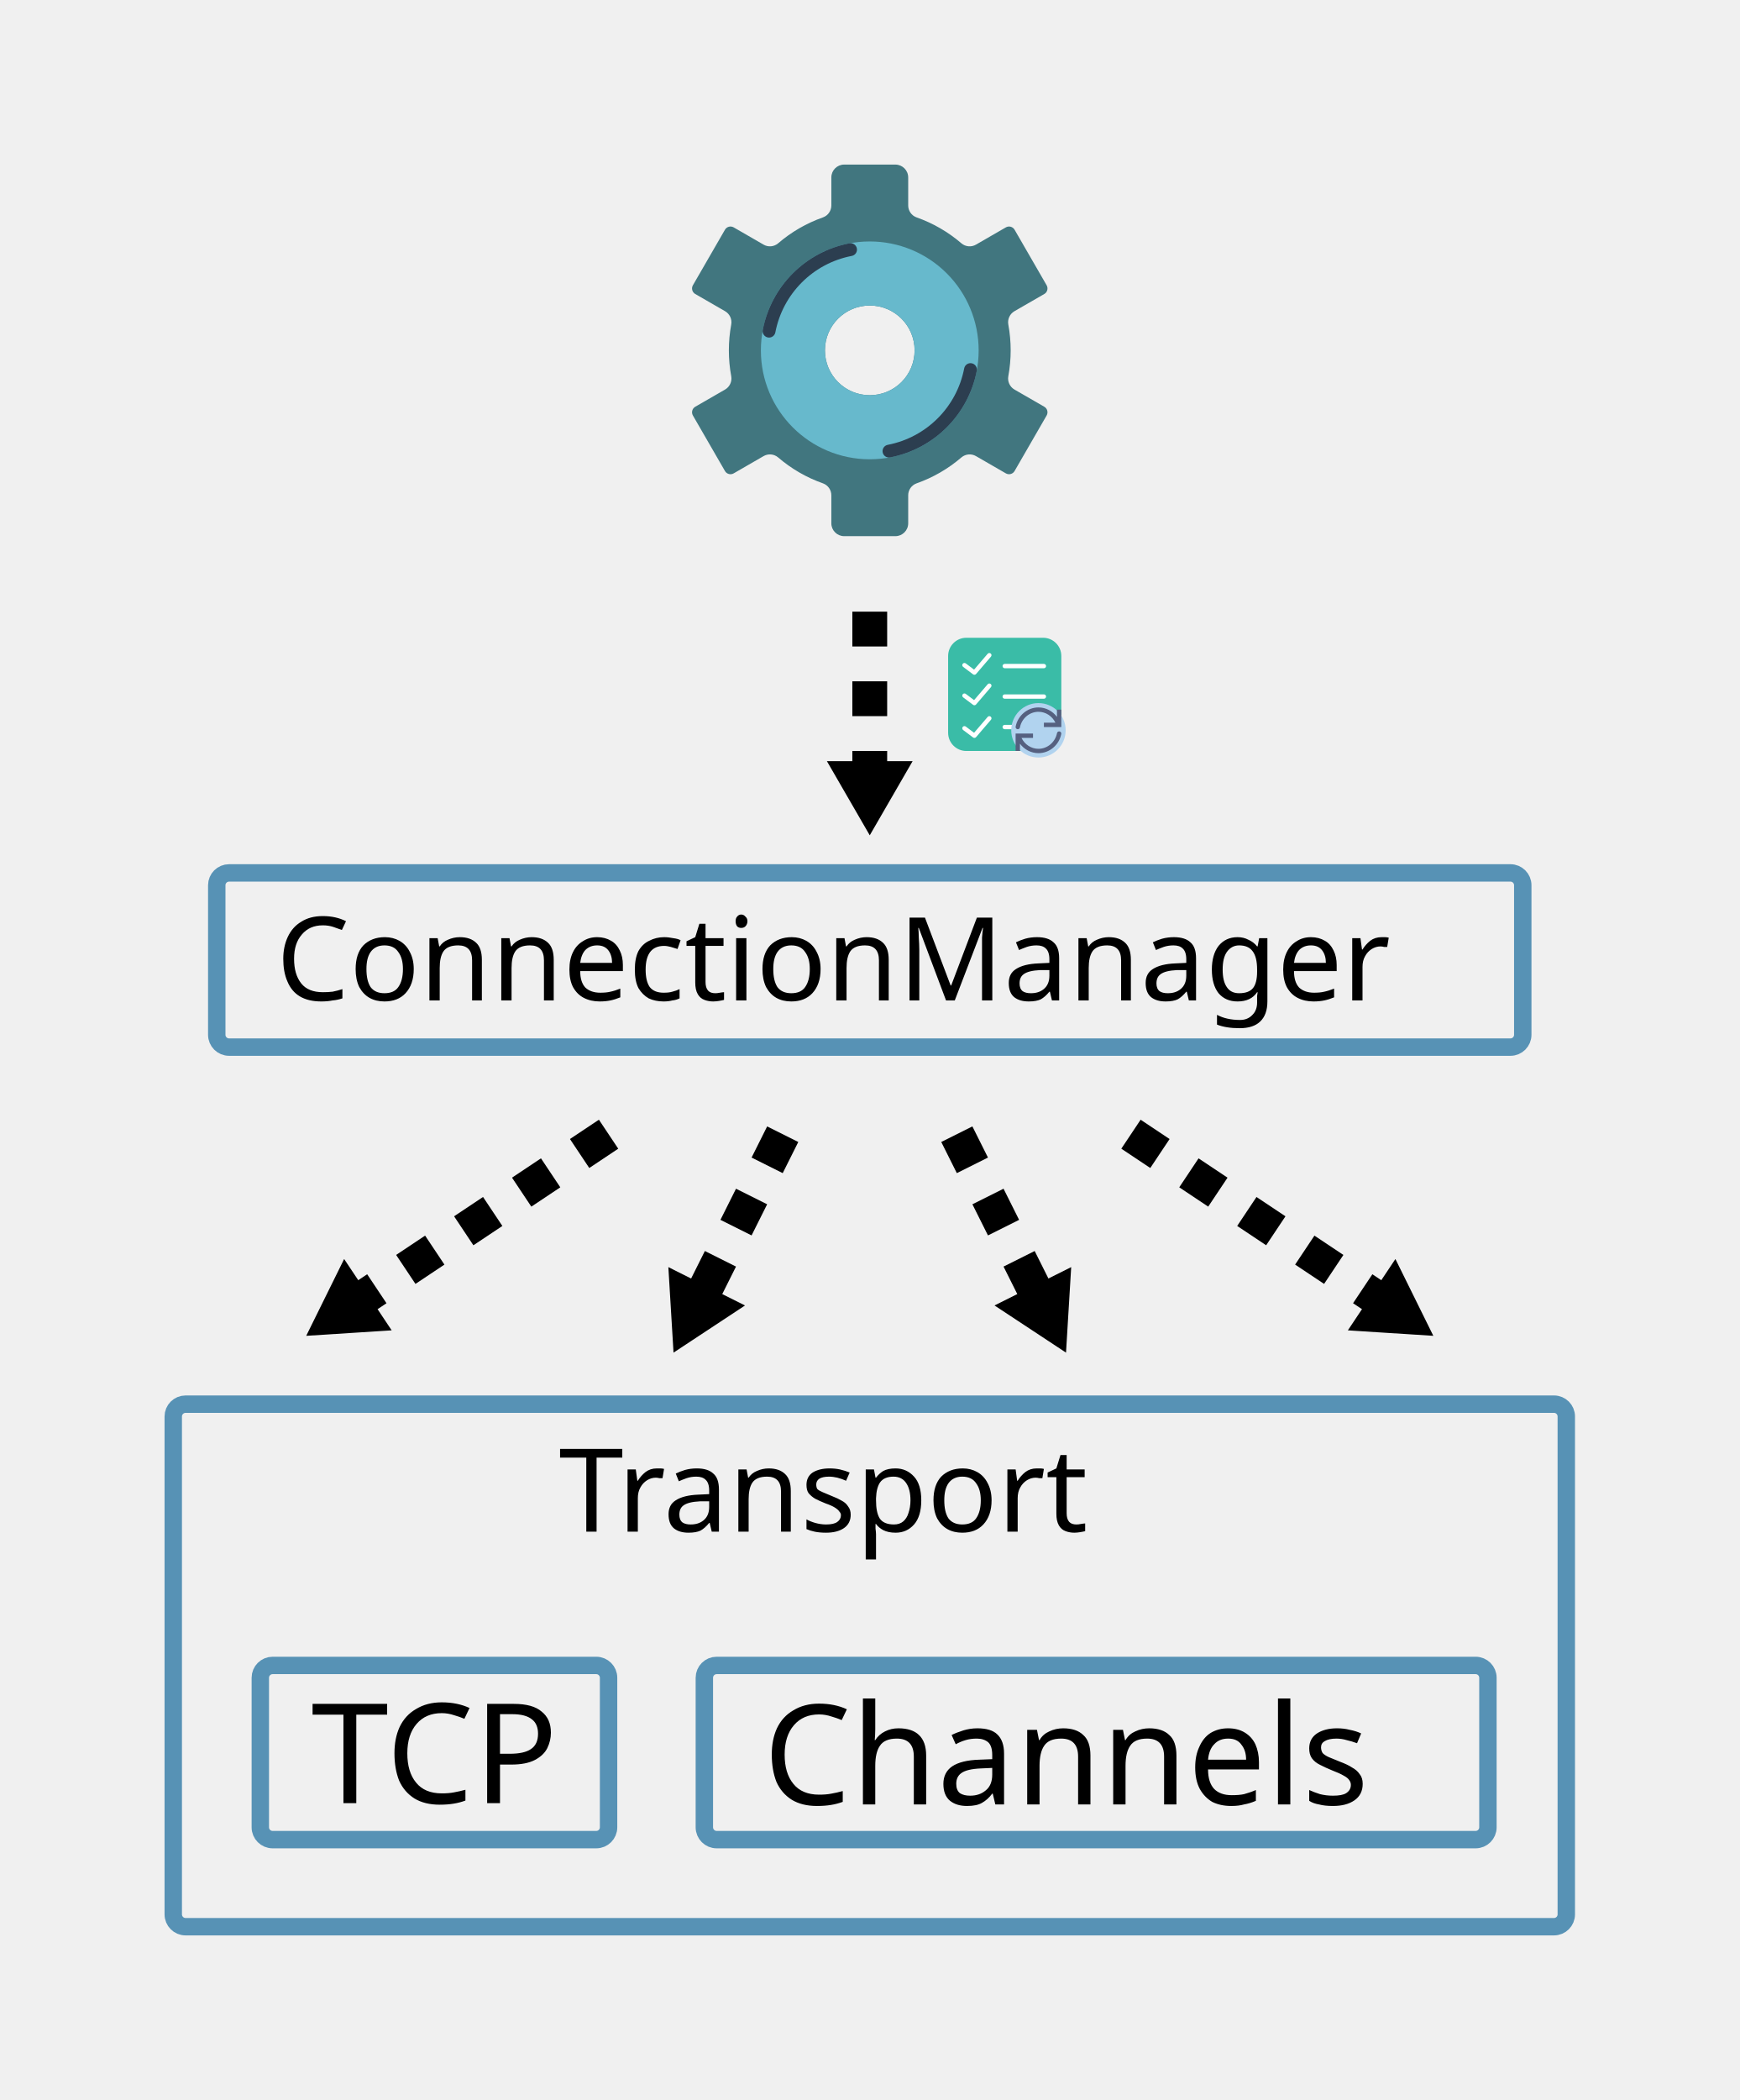
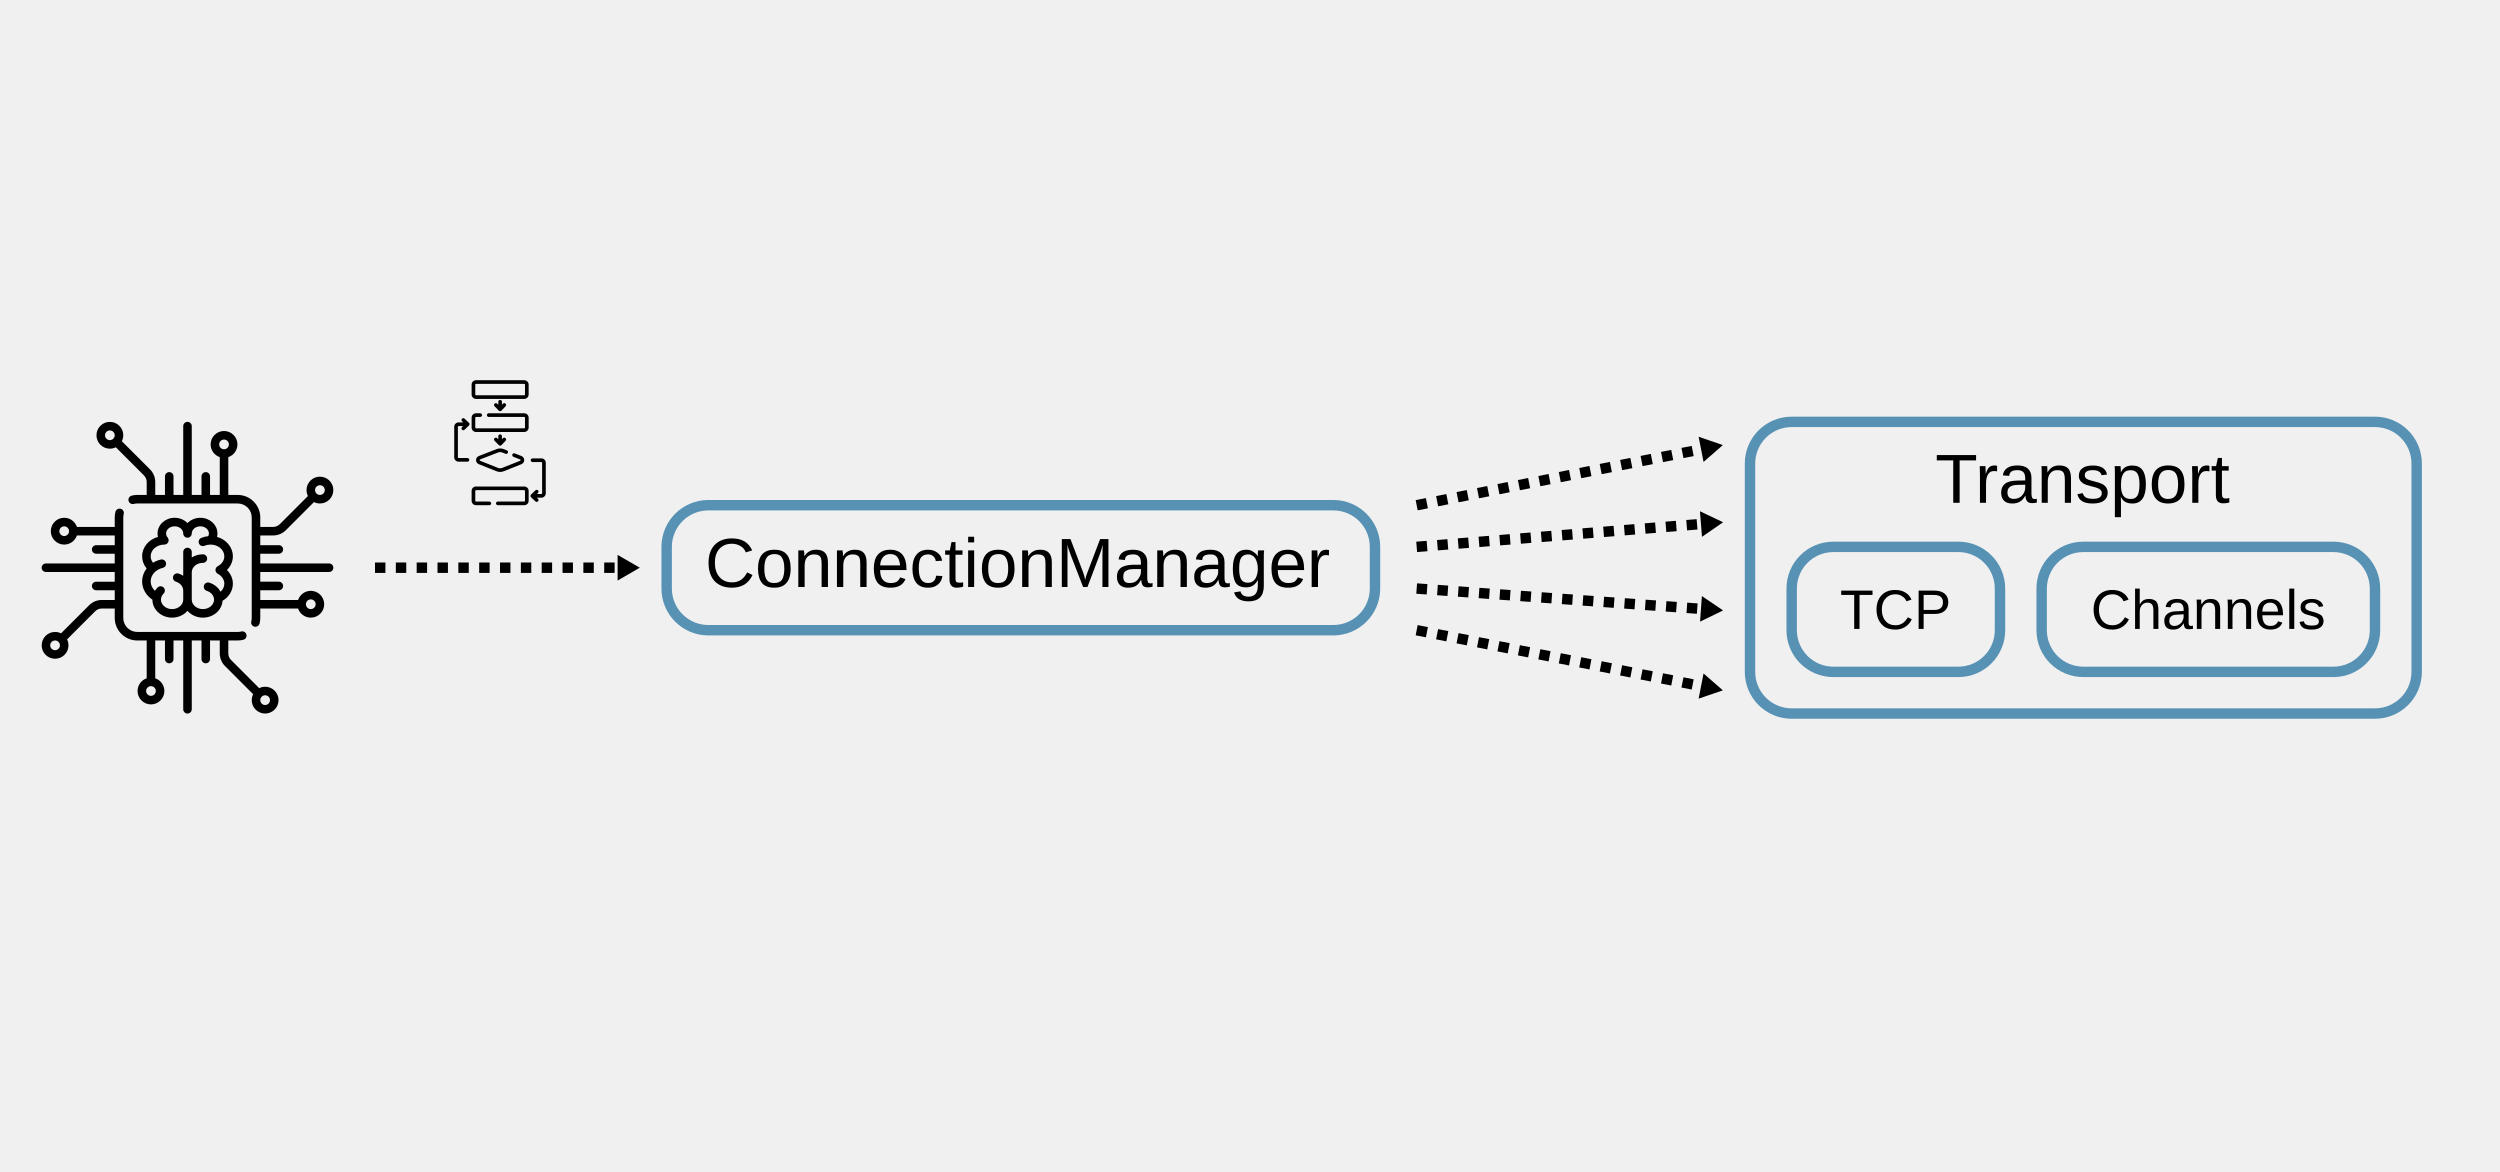
- <svg xmlns="http://www.w3.org/2000/svg" width="52.863mm" height="63.799mm" viewBox="0 0 52.863 63.799" version="1.1" id="svg8">
+ <svg xmlns="http://www.w3.org/2000/svg" width="1920" height="900" viewBox="0 0 508 238.125" version="1.1" id="svg8">
  <defs id="defs2">
    <marker orient="auto" refY="0" refX="0" id="marker1781" style="overflow:visible">
      <path id="path1779" d="M 5.77,0 -2.88,5 V -5 Z" style="fill:#000000;fill-opacity:1;fill-rule:evenodd;stroke:#000000;stroke-width:1pt;stroke-opacity:1" transform="scale(0.2)" />
    </marker>
    <marker style="overflow:visible" id="marker1587" refX="0" refY="0" orient="auto">
      <path transform="scale(0.2)" style="fill:#000000;fill-opacity:1;fill-rule:evenodd;stroke:#000000;stroke-width:1pt;stroke-opacity:1" d="M 5.77,0 -2.88,5 V -5 Z" id="path1585" />
    </marker>
    <marker orient="auto" refY="0" refX="0" id="marker1529" style="overflow:visible">
      <path id="path1527" d="M 5.77,0 -2.88,5 V -5 Z" style="fill:#000000;fill-opacity:1;fill-rule:evenodd;stroke:#000000;stroke-width:1pt;stroke-opacity:1" transform="scale(0.2)" />
    </marker>
    <marker style="overflow:visible" id="marker1471" refX="0" refY="0" orient="auto">
      <path transform="scale(0.2)" style="fill:#000000;fill-opacity:1;fill-rule:evenodd;stroke:#000000;stroke-width:1pt;stroke-opacity:1" d="M 5.77,0 -2.88,5 V -5 Z" id="path1469" />
    </marker>
    <marker orient="auto" refY="0" refX="0" id="Arrow1Send" style="overflow:visible">
      <path id="path1064" d="M 0,0 5,-5 -12.5,0 5,5 Z" style="fill:#000000;fill-opacity:1;fill-rule:evenodd;stroke:#000000;stroke-width:1pt;stroke-opacity:1" transform="matrix(-0.2,0,0,-0.2,-1.2,0)" />
    </marker>
    <marker orient="auto" refY="0" refX="0" id="TriangleOutS" style="overflow:visible">
      <path id="path1197" d="M 5.77,0 -2.88,5 V -5 Z" style="fill:#000000;fill-opacity:1;fill-rule:evenodd;stroke:#000000;stroke-width:1pt;stroke-opacity:1" transform="scale(0.2)" />
    </marker>
    <marker orient="auto" refY="0" refX="0" id="TriangleInS" style="overflow:visible">
      <path id="path1188" d="M 5.77,0 -2.88,5 V -5 Z" style="fill:#000000;fill-opacity:1;fill-rule:evenodd;stroke:#000000;stroke-width:1pt;stroke-opacity:1" transform="scale(-0.2)" />
    </marker>
    <marker orient="auto" refY="0" refX="0" id="Arrow1Sstart" style="overflow:visible">
      <path id="path1061" d="M 0,0 5,-5 -12.5,0 5,5 Z" style="fill:#000000;fill-opacity:1;fill-rule:evenodd;stroke:#000000;stroke-width:1pt;stroke-opacity:1" transform="matrix(0.2,0,0,0.2,1.2,0)" />
    </marker>
  </defs>
-   <g id="layer1" transform="translate(-79.40208,-48.23058)">
-     <g id="g980" transform="translate(13.22917,24.07709)">
-       <rect ry="0.374" y="50.673" x="72.76" height="5.292" width="39.688" id="rect971" style="opacity:1;fill:none;fill-opacity:1;stroke:#5792b5;stroke-width:0.529;stroke-linecap:round;stroke-linejoin:round;stroke-miterlimit:4;stroke-dasharray:none;stroke-dashoffset:0;stroke-opacity:1" />
-       <text id="text975" y="54.545" x="74.564" style="font-style:normal;font-weight:normal;font-size:10.583px;line-height:125%;font-family:sans-serif;letter-spacing:0px;word-spacing:0px;fill:#000000;fill-opacity:1;stroke:none;stroke-width:0.265px;stroke-linecap:butt;stroke-linejoin:miter;stroke-opacity:1" xml:space="preserve">
-         <tspan style="font-style:normal;font-variant:normal;font-weight:normal;font-stretch:normal;font-size:3.528px;font-family:hack;-inkscape-font-specification:hack;stroke-width:0.265px" y="54.545" x="74.564" id="tspan973">ConnectionManager</tspan>
+   <g id="layer1" transform="translate(-79.40208,126.0958)">
+     <g id="g980" transform="matrix(4.331022,0,0,4.331022,-104.2724,-242.8352)">
+       <rect ry="1.955" y="50.657" x="73.687" height="5.865" width="33.233" id="rect971" style="opacity:1;fill:none;fill-opacity:1;stroke:#5792b5;stroke-width:0.489;stroke-linecap:round;stroke-linejoin:round;stroke-miterlimit:4;stroke-dasharray:none;stroke-dashoffset:0;stroke-opacity:1" />
+       <text id="text975" y="54.495" x="75.48" style="font-style:normal;font-weight:normal;font-size:10.583px;line-height:125%;font-family:sans-serif;letter-spacing:0px;word-spacing:0px;fill:#000000;fill-opacity:1;stroke:none;stroke-width:0.265px;stroke-linecap:butt;stroke-linejoin:miter;stroke-opacity:1" xml:space="preserve">
+         <tspan style="font-style:normal;font-variant:normal;font-weight:normal;font-stretch:normal;font-size:3.258px;font-family:Arial;-inkscape-font-specification:Arial;stroke-width:0.265px" y="54.495" x="75.48" id="tspan973">ConnectionManager</tspan>
      </text>
    </g>
-     <g transform="translate(21.82813,40.21667)" id="g980-3">
-       <rect ry="0.374" y="50.673" x="62.839" height="15.875" width="42.333" id="rect971-6" style="opacity:1;fill:none;fill-opacity:1;stroke:#5792b5;stroke-width:0.529;stroke-linecap:round;stroke-linejoin:round;stroke-miterlimit:4;stroke-dasharray:none;stroke-dashoffset:0;stroke-opacity:1" />
-       <text id="text975-7" y="54.545" x="74.564" style="font-style:normal;font-weight:normal;font-size:10.583px;line-height:125%;font-family:sans-serif;letter-spacing:0px;word-spacing:0px;fill:#000000;fill-opacity:1;stroke:none;stroke-width:0.265px;stroke-linecap:butt;stroke-linejoin:miter;stroke-opacity:1" xml:space="preserve">
-         <tspan style="font-style:normal;font-variant:normal;font-weight:normal;font-stretch:normal;font-size:3.528px;font-family:hack;-inkscape-font-specification:hack;stroke-width:0.265px" y="54.545" x="74.564" id="tspan973-5">Transport</tspan>
+     <g transform="translate(208.0948,-44.45)" id="g980-3">
+       <rect ry="8.467" y="4.079" x="226.907" height="59.267" width="135.467" id="rect971-6" style="opacity:1;fill:none;fill-opacity:1;stroke:#5792b5;stroke-width:2.117;stroke-linecap:round;stroke-linejoin:round;stroke-miterlimit:4;stroke-dasharray:none;stroke-dashoffset:0;stroke-opacity:1" />
+       <text id="text975-7" y="20.53" x="264.551" style="font-style:normal;font-weight:normal;font-size:45.837px;line-height:125%;font-family:sans-serif;letter-spacing:0px;word-spacing:0px;fill:#000000;fill-opacity:1;stroke:none;stroke-width:1.146px;stroke-linecap:butt;stroke-linejoin:miter;stroke-opacity:1" xml:space="preserve">
+         <tspan style="font-style:normal;font-variant:normal;font-weight:normal;font-stretch:normal;font-size:14.111px;font-family:Arial;-inkscape-font-specification:Arial;stroke-width:1.146px" y="20.53" x="264.551" id="tspan973-5">Transport</tspan>
      </text>
-       <g id="g1015" transform="translate(5.291666,2.645835)">
-         <rect ry="0.374" y="55.965" x="60.193" height="5.292" width="10.583" id="rect1006" style="opacity:1;fill:none;fill-opacity:1;stroke:#5792b5;stroke-width:0.529;stroke-linecap:round;stroke-linejoin:round;stroke-miterlimit:4;stroke-dasharray:none;stroke-dashoffset:0;stroke-opacity:1" />
-         <text id="text1010" y="60.151" x="61.736" style="font-style:normal;font-weight:normal;font-size:10.583px;line-height:125%;font-family:sans-serif;letter-spacing:0px;word-spacing:0px;fill:#000000;fill-opacity:1;stroke:none;stroke-width:0.265px;stroke-linecap:butt;stroke-linejoin:miter;stroke-opacity:1" xml:space="preserve">
-           <tspan style="font-style:normal;font-variant:normal;font-weight:normal;font-stretch:normal;font-size:4.233px;font-family:hack;-inkscape-font-specification:hack;stroke-width:0.265px" y="60.151" x="61.736" id="tspan1008">TCP</tspan>
+       <g id="g1015" transform="matrix(4.331022,0,0,4.331022,-23.60654,-213.151)">
+         <rect ry="1.955" y="56.021" x="59.797" height="5.865" width="9.774" id="rect1006" style="opacity:1;fill:none;fill-opacity:1;stroke:#5792b5;stroke-width:0.489;stroke-linecap:round;stroke-linejoin:round;stroke-miterlimit:4;stroke-dasharray:none;stroke-dashoffset:0;stroke-opacity:1" />
+         <text id="text1010" y="59.874" x="62.057" style="font-style:normal;font-weight:normal;font-size:10.583px;line-height:125%;font-family:sans-serif;letter-spacing:0px;word-spacing:0px;fill:#000000;fill-opacity:1;stroke:none;stroke-width:0.265px;stroke-linecap:butt;stroke-linejoin:miter;stroke-opacity:1" xml:space="preserve">
+           <tspan style="font-style:normal;font-variant:normal;font-weight:normal;font-stretch:normal;font-size:2.607px;font-family:Arial;-inkscape-font-specification:Arial;stroke-width:0.265px" y="59.874" x="62.057" id="tspan1008">TCP</tspan>
        </text>
      </g>
-       <g id="g1015-3" transform="translate(18.78542,2.645835)">
-         <rect ry="0.374" y="55.965" x="60.193" height="5.292" width="23.812" id="rect1006-5" style="opacity:1;fill:none;fill-opacity:1;stroke:#5792b5;stroke-width:0.529;stroke-linecap:round;stroke-linejoin:round;stroke-miterlimit:4;stroke-dasharray:none;stroke-dashoffset:0;stroke-opacity:1" />
-         <text id="text1010-6" y="60.189" x="61.978" style="font-style:normal;font-weight:normal;font-size:10.583px;line-height:125%;font-family:sans-serif;letter-spacing:0px;word-spacing:0px;fill:#000000;fill-opacity:1;stroke:none;stroke-width:0.265px;stroke-linecap:butt;stroke-linejoin:miter;stroke-opacity:1" xml:space="preserve">
-           <tspan style="font-style:normal;font-variant:normal;font-weight:normal;font-stretch:normal;font-size:4.233px;font-family:hack;-inkscape-font-specification:hack;stroke-width:0.265px" y="60.189" x="61.978" id="tspan1008-2">Channels</tspan>
+       <g id="g1015-3" transform="matrix(4.331022,0,0,4.331022,34.26223,-213.151)">
+         <rect ry="1.955" y="56.021" x="58.164" height="5.865" width="15.639" id="rect1006-5" style="opacity:1;fill:none;fill-opacity:1;stroke:#5792b5;stroke-width:0.489;stroke-linecap:round;stroke-linejoin:round;stroke-miterlimit:4;stroke-dasharray:none;stroke-dashoffset:0;stroke-opacity:1" />
+         <text id="text1010-6" y="59.874" x="60.478" style="font-style:normal;font-weight:normal;font-size:10.583px;line-height:125%;font-family:sans-serif;letter-spacing:0px;word-spacing:0px;fill:#000000;fill-opacity:1;stroke:none;stroke-width:0.265px;stroke-linecap:butt;stroke-linejoin:miter;stroke-opacity:1" xml:space="preserve">
+           <tspan style="font-style:normal;font-variant:normal;font-weight:normal;font-stretch:normal;font-size:2.607px;font-family:Arial;-inkscape-font-specification:Arial;stroke-width:0.265px" y="59.874" x="60.478" id="tspan1008-2">Channels</tspan>
        </text>
      </g>
    </g>
-     <path style="fill:none;fill-rule:evenodd;stroke:#000000;stroke-width:1.058;stroke-linecap:butt;stroke-linejoin:miter;stroke-miterlimit:4;stroke-dasharray:1.058, 1.058;stroke-dashoffset:0;stroke-opacity:1;marker-end:url(#TriangleOutS)" d="m 97.896,82.688 -7.938,5.292" id="path1041" />
-     <path style="fill:none;fill-rule:evenodd;stroke:#000000;stroke-width:1.058;stroke-linecap:butt;stroke-linejoin:miter;stroke-miterlimit:4;stroke-dasharray:1.058, 1.058;stroke-dashoffset:0;stroke-opacity:1;marker-end:url(#marker1471)" d="m 103.188,82.688 -2.646,5.292" id="path1043" />
-     <path style="fill:none;fill-rule:evenodd;stroke:#000000;stroke-width:1.058;stroke-linecap:butt;stroke-linejoin:miter;stroke-miterlimit:4;stroke-dasharray:1.058, 1.058;stroke-dashoffset:0;stroke-opacity:1;marker-end:url(#marker1529)" d="m 108.479,82.688 2.646,5.292" id="path1045" />
-     <path style="fill:none;fill-rule:evenodd;stroke:#000000;stroke-width:1.058;stroke-linecap:butt;stroke-linejoin:miter;stroke-miterlimit:4;stroke-dasharray:1.058, 1.058;stroke-dashoffset:0;stroke-opacity:1;marker-end:url(#marker1587)" d="m 113.771,82.688 7.938,5.292" id="path1047" />
-     <g id="g1709" transform="matrix(0.02204861,0,0,0.02204861,100.4216,53.23058)">
-       <path id="path1686" d="m 485.996,333.684 -41.047,-23.66 c -6.449,-3.691 -9.879,-11.043 -8.562,-18.359 4.355,-23.578 4.355,-47.75 0,-71.328 -1.316,-7.316 2.113,-14.668 8.562,-18.359 l 41.047,-23.66 c 2.031,-1.176 3.512,-3.113 4.105,-5.387 0.598,-2.27 0.266,-4.684 -0.926,-6.707 L 445.039,89.777 c -1.16,-2.027 -3.074,-3.508 -5.328,-4.121 -2.25,-0.613 -4.652,-0.305 -6.68,0.855 l -41.137,23.746 c -6.359,3.734 -14.383,3.062 -20.039,-1.68 C 353.617,92.875 332.598,80.719 309.887,72.738 302.957,70.215 298.363,63.605 298.41,56.23 V 17.656 C 298.383,7.918 290.496,0.027 280.758,0 h -70.621 c -9.738,0.027 -17.629,7.918 -17.656,17.656 v 38.574 c 0.047,7.375 -4.547,13.984 -11.477,16.508 -22.711,7.98 -43.727,20.137 -61.969,35.84 -5.652,4.742 -13.676,5.414 -20.039,1.68 L 57.859,86.512 c -2.023,-1.16 -4.426,-1.469 -6.68,-0.855 -2.25,0.613 -4.168,2.094 -5.324,4.121 L 1.715,166.223 c -1.188,2.023 -1.523,4.438 -0.926,6.707 0.598,2.273 2.074,4.211 4.105,5.387 l 41.047,23.66 c 6.453,3.691 9.879,11.043 8.562,18.359 -4.352,23.578 -4.352,47.75 0,71.328 1.316,7.316 -2.109,14.668 -8.562,18.359 L 4.895,333.684 c -2.031,1.176 -3.508,3.113 -4.105,5.387 -0.598,2.27 -0.262,4.684 0.926,6.707 l 44.141,76.445 c 1.156,2.027 3.074,3.508 5.324,4.121 2.254,0.613 4.656,0.305 6.68,-0.855 l 41.137,-23.746 c 6.363,-3.734 14.387,-3.062 20.039,1.68 18.242,15.703 39.258,27.859 61.969,35.84 6.93,2.523 11.523,9.133 11.477,16.508 v 38.574 c 0.027,9.738 7.918,17.629 17.656,17.656 h 70.621 c 9.738,-0.027 17.625,-7.918 17.652,-17.656 v -38.574 c -0.047,-7.375 4.547,-13.984 11.477,-16.508 22.711,-7.98 43.73,-20.137 61.969,-35.84 5.656,-4.742 13.68,-5.414 20.039,-1.68 l 41.137,23.746 c 2.027,1.16 4.43,1.469 6.68,0.855 2.254,-0.613 4.168,-2.094 5.328,-4.121 l 44.137,-76.445 c 1.191,-2.023 1.523,-4.438 0.926,-6.707 -0.594,-2.273 -2.074,-4.211 -4.105,-5.387 z M 245.445,317.793 c -34.125,0 -61.793,-27.664 -61.793,-61.793 0,-34.129 27.668,-61.793 61.793,-61.793 34.129,0 61.793,27.664 61.793,61.793 0.012,16.391 -6.492,32.117 -18.086,43.707 -11.59,11.59 -27.312,18.098 -43.707,18.086 z m 0,0" style="fill:#41767f" />
-       <path id="path1688" d="m 245.445,105.93 c -82.879,0 -150.066,67.191 -150.066,150.07 0,82.879 67.188,150.07 150.066,150.07 82.883,0 150.07,-67.191 150.07,-150.07 0.004,-39.801 -15.805,-77.973 -43.949,-106.117 C 323.422,121.738 285.25,105.926 245.445,105.93 Z m 0,211.863 c -34.125,0 -61.793,-27.664 -61.793,-61.793 0,-34.129 27.668,-61.793 61.793,-61.793 34.129,0 61.793,27.664 61.793,61.793 0.012,16.391 -6.492,32.117 -18.086,43.707 -11.59,11.59 -27.312,18.098 -43.707,18.086 z m 0,0" style="fill:#67b9cc" />
-       <g id="g1694" style="fill:#2c3e50">
-         <path id="path1690" d="m 106.637,238.363 c -0.562,0 -1.125,-0.055 -1.68,-0.16 -4.781,-0.926 -7.914,-5.551 -7,-10.336 11.648,-60.441 58.91,-107.711 119.352,-119.359 4.785,-0.922 9.418,2.211 10.34,6.996 0.926,4.789 -2.207,9.418 -6.996,10.34 -53.355,10.277 -95.078,52.004 -105.352,105.359 -0.805,4.152 -4.438,7.152 -8.664,7.16 z m 0,0" />
-         <path id="path1692" d="m 271.902,403.652 c -4.551,-0.004 -8.352,-3.465 -8.785,-7.992 -0.43,-4.531 2.652,-8.645 7.121,-9.504 53.355,-10.277 95.082,-52.004 105.355,-105.359 0.922,-4.789 5.551,-7.926 10.34,-7.004 4.789,0.922 7.926,5.551 7.004,10.34 -11.645,60.441 -58.906,107.711 -119.348,119.359 -0.559,0.105 -1.121,0.16 -1.688,0.16 z m 0,0" />
-       </g>
-     </g>
-     <path style="fill:none;fill-rule:evenodd;stroke:#000000;stroke-width:1.058;stroke-linecap:butt;stroke-linejoin:miter;stroke-miterlimit:4;stroke-dasharray:1.058, 1.058;stroke-dashoffset:0;stroke-opacity:1;marker-end:url(#marker1781)" d="m 105.833,66.813 v 5.292" id="path1771" />
-     <g id="g1937" transform="matrix(0.06614583,0,0,0.06614583,108.1815,67.60627)">
-       <g id="g1869">
-         <g id="g1857">
-           <path id="path1843" d="M 44.136,52 H 8.864 C 4.245,52 0.5,48.255 0.5,43.636 V 8.364 C 0.5,3.745 4.245,0 8.864,0 H 44.136 C 48.755,0 52.5,3.745 52.5,8.364 V 43.636 C 52.5,48.255 48.755,52 44.136,52 Z" style="fill:#3abca7" />
-           <path id="path1845" d="m 44.5,14 h -18 c -0.553,0 -1,-0.447 -1,-1 0,-0.553 0.447,-1 1,-1 h 18 c 0.553,0 1,0.447 1,1 0,0.553 -0.447,1 -1,1 z" style="fill:#ffffff" />
-           <path id="path1847" d="m 44.5,28 h -18 c -0.553,0 -1,-0.447 -1,-1 0,-0.553 0.447,-1 1,-1 h 18 c 0.553,0 1,0.447 1,1 0,0.553 -0.447,1 -1,1 z" style="fill:#ffffff" />
-           <path id="path1849" d="m 44.5,42 h -18 c -0.553,0 -1,-0.447 -1,-1 0,-0.553 0.447,-1 1,-1 h 18 c 0.553,0 1,0.447 1,1 0,0.553 -0.447,1 -1,1 z" style="fill:#ffffff" />
-           <path id="path1851" d="m 12.57,17 c -0.209,0 -0.42,-0.065 -0.599,-0.2 L 7.4,13.371 C 6.958,13.04 6.868,12.413 7.2,11.972 c 0.331,-0.443 0.958,-0.531 1.399,-0.2 l 3.822,2.866 6.249,-7.288 c 0.359,-0.42 0.991,-0.468 1.409,-0.108 0.42,0.359 0.469,0.99 0.108,1.409 l -6.857,8 C 13.134,16.881 12.854,17 12.57,17 Z" style="fill:#ffffff" />
-           <path id="path1853" d="m 12.57,31 c -0.209,0 -0.42,-0.065 -0.599,-0.2 L 7.4,27.371 C 6.958,27.04 6.868,26.413 7.2,25.972 c 0.331,-0.443 0.958,-0.531 1.399,-0.2 l 3.822,2.866 6.248,-7.288 c 0.359,-0.421 0.991,-0.468 1.409,-0.108 0.42,0.359 0.469,0.99 0.108,1.409 l -6.857,8 C 13.134,30.881 12.854,31 12.57,31 Z" style="fill:#ffffff" />
-           <path id="path1855" d="m 12.57,45.999 c -0.209,0 -0.42,-0.065 -0.599,-0.2 L 7.4,42.37 C 6.958,42.039 6.868,41.412 7.2,40.971 7.531,40.528 8.158,40.44 8.599,40.771 l 3.822,2.866 6.248,-7.287 c 0.359,-0.42 0.991,-0.468 1.409,-0.108 0.42,0.359 0.469,0.99 0.108,1.409 l -6.857,7.999 c -0.195,0.23 -0.475,0.349 -0.759,0.349 z" style="fill:#ffffff" />
-         </g>
-         <g id="g1867">
-           <circle id="circle1859" r="12.5" cy="42.5" cx="42" style="fill:#b1d3ef" />
-           <g id="g1865">
-             <path id="path1861" d="m 51.693,43.019 c -0.55,-0.113 -1.068,0.246 -1.175,0.788 C 49.698,47.975 46.116,51 42,51 38.649,51 35.653,48.994 34.211,46 H 39.5 v -2 h -6 -1 -1 v 8 h 2 V 48.659 C 35.476,51.315 38.585,53 42,53 c 5.068,0 9.477,-3.704 10.481,-8.807 0.106,-0.542 -0.246,-1.068 -0.788,-1.174 z" style="fill:#556080" />
-             <path id="path1863" d="m 50.5,32.998 v 3.341 c -1.976,-2.657 -5.086,-4.341 -8.5,-4.341 -5.068,0 -9.477,3.704 -10.481,8.807 -0.106,0.542 0.246,1.068 0.788,1.174 0.55,0.113 1.068,-0.246 1.175,-0.788 0.82,-4.168 4.402,-7.193 8.519,-7.193 3.351,0 6.347,2.006 7.789,5 H 44.5 v 2 h 6 1 1 v -8 z" style="fill:#556080" />
-           </g>
+     <path style="fill:none;fill-rule:evenodd;stroke:#000000;stroke-width:2.117;stroke-linecap:butt;stroke-linejoin:miter;stroke-miterlimit:4;stroke-dasharray:2.117, 2.117;stroke-dashoffset:0;stroke-opacity:1;marker-end:url(#TriangleOutS)" d="M 367.269,1.963 426.535,13.604" id="path1041" />
+     <path style="fill:none;fill-rule:evenodd;stroke:#000000;stroke-width:2.117;stroke-linecap:butt;stroke-linejoin:miter;stroke-miterlimit:4;stroke-dasharray:2.117, 2.117;stroke-dashoffset:0;stroke-opacity:1;marker-end:url(#marker1471)" d="m 367.269,-6.504 59.267,4.233" id="path1043" />
+     <path style="fill:none;fill-rule:evenodd;stroke:#000000;stroke-width:2.117;stroke-linecap:butt;stroke-linejoin:miter;stroke-miterlimit:4;stroke-dasharray:2.117, 2.117;stroke-dashoffset:0;stroke-opacity:1;marker-end:url(#marker1529)" d="m 367.269,-14.971 59.267,-4.762" id="path1045" />
+     <path style="fill:none;fill-rule:evenodd;stroke:#000000;stroke-width:2.117;stroke-linecap:butt;stroke-linejoin:miter;stroke-miterlimit:4;stroke-dasharray:2.117, 2.117;stroke-dashoffset:0;stroke-opacity:1;marker-end:url(#marker1587)" d="m 367.269,-23.437 59.267,-11.642" id="path1047" />
+     <path style="fill:none;fill-rule:evenodd;stroke:#000000;stroke-width:2.117;stroke-linecap:butt;stroke-linejoin:miter;stroke-miterlimit:4;stroke-dasharray:2.117, 2.117;stroke-dashoffset:0;stroke-opacity:1;marker-end:url(#marker1781)" d="m 155.602,-10.737 h 50.8" id="path1771" />
+     <g id="g7076" transform="matrix(0.1157551,0,0,0.1157551,87.86875,-40.37093)">
+       <g id="g7001">
+         <g id="g6999">
+           <path id="path6997" d="M 504.5,248.501 H 383.742 v -17.064 h 32.581 c 4.142,0 7.5,-3.358 7.5,-7.5 0,-4.142 -3.358,-7.5 -7.5,-7.5 h -32.581 v -17.065 h 22.62 c 8.427,0 16.35,-3.281 22.308,-9.24 l 49.326,-49.326 c 3.214,1.601 6.777,2.453 10.473,2.453 6.286,0 12.195,-2.448 16.64,-6.892 4.445,-4.445 6.893,-10.354 6.893,-16.64 0,-6.286 -2.448,-12.195 -6.893,-16.64 -4.444,-4.445 -10.354,-6.893 -16.64,-6.893 -6.286,0 -12.195,2.448 -16.64,6.892 -4.445,4.445 -6.893,10.354 -6.893,16.64 0,3.696 0.852,7.259 2.453,10.473 l -49.326,49.326 c -3.125,3.125 -7.281,4.847 -11.702,4.847 h -22.62 v -16.548 c 0,-21.816 -17.749,-39.564 -39.564,-39.564 H 327.629 V 61.865 c 9.308,-3.139 16.032,-11.946 16.032,-22.3 0,-12.976 -10.557,-23.532 -23.532,-23.532 -12.975,0 -23.532,10.557 -23.532,23.532 0,10.354 6.724,19.16 16.032,22.3 v 66.394 H 295.565 V 95.678 c 0,-4.142 -3.358,-7.5 -7.5,-7.5 -4.142,0 -7.5,3.358 -7.5,7.5 v 32.581 H 263.5 V 7.501 c 0,-4.142 -3.358,-7.5 -7.5,-7.5 -4.142,0 -7.5,3.358 -7.5,7.5 V 128.259 H 231.436 V 95.678 c 0,-4.142 -3.358,-7.5 -7.5,-7.5 -4.142,0 -7.5,3.358 -7.5,7.5 v 32.581 H 199.372 V 105.64 c 0,-8.427 -3.282,-16.35 -9.241,-22.308 L 140.788,33.989 c 4.359,-8.801 2.898,-19.775 -4.421,-27.095 -9.176,-9.175 -24.105,-9.174 -33.28,0 -9.175,9.175 -9.175,24.104 0,33.28 4.588,4.587 10.614,6.881 16.64,6.881 3.588,0 7.17,-0.833 10.455,-2.46 l 49.343,49.344 c 3.126,3.125 4.847,7.281 4.847,11.701 v 22.619 h -16.548 c -3.345,0 -6.672,0.42 -9.888,1.247 -4.011,1.032 -6.426,5.121 -5.394,9.133 1.032,4.012 5.122,6.427 9.133,5.394 1.995,-0.513 4.063,-0.774 6.148,-0.774 h 176.354 c 13.545,0 24.564,11.02 24.564,24.564 v 176.355 c 0,2.083 -0.26,4.15 -0.772,6.143 -1.031,4.012 1.385,8.1 5.396,9.131 0.626,0.161 1.254,0.238 1.873,0.238 3.341,0 6.388,-2.249 7.258,-5.635 0.826,-3.212 1.245,-6.536 1.245,-9.878 v -16.548 h 66.394 c 3.139,9.308 11.946,16.032 22.3,16.032 12.976,0 23.532,-10.556 23.532,-23.532 0,-12.976 -10.557,-23.532 -23.532,-23.532 -10.354,0 -19.16,6.724 -22.3,16.032 h -66.394 v -17.065 h 32.581 c 4.142,0 7.5,-3.358 7.5,-7.5 0,-4.142 -3.358,-7.5 -7.5,-7.5 H 383.741 V 263.501 H 504.5 c 4.142,0 7.5,-3.358 7.5,-7.5 0,-4.142 -3.358,-7.5 -7.5,-7.5 z M 482.435,113.694 c 1.612,-1.612 3.754,-2.499 6.033,-2.499 2.279,0 4.421,0.887 6.033,2.499 1.612,1.612 2.499,3.754 2.499,6.033 0,2.279 -0.887,4.421 -2.499,6.033 -1.612,1.612 -3.754,2.499 -6.033,2.499 -2.279,0 -4.421,-0.887 -6.033,-2.499 -1.612,-1.612 -2.499,-3.754 -2.499,-6.033 0,-2.279 0.887,-4.422 2.499,-6.033 z M 125.759,29.568 c -3.326,3.325 -8.739,3.326 -12.067,-0.001 -3.327,-3.327 -3.327,-8.74 0,-12.066 1.664,-1.664 3.848,-2.495 6.034,-2.495 2.185,0 4.37,0.832 6.033,2.495 3.327,3.327 3.327,8.74 0,12.067 z m 194.37,18.529 c -4.704,0 -8.532,-3.828 -8.532,-8.532 0,-4.704 3.827,-8.532 8.532,-8.532 4.705,0 8.532,3.828 8.532,8.532 0,4.704 -3.828,8.532 -8.532,8.532 z m 152.307,263.501 c 4.705,0 8.532,3.828 8.532,8.532 0,4.705 -3.828,8.532 -8.532,8.532 -4.704,0 -8.532,-3.828 -8.532,-8.532 -10e-4,-4.705 3.827,-8.532 8.532,-8.532 z" />
        </g>
      </g>
-       <g id="g1871">
- </g>
-       <g id="g1873">
- </g>
-       <g id="g1875">
- </g>
-       <g id="g1877">
- </g>
-       <g id="g1879">
- </g>
-       <g id="g1881">
- </g>
-       <g id="g1883">
- </g>
-       <g id="g1885">
- </g>
-       <g id="g1887">
- </g>
-       <g id="g1889">
- </g>
-       <g id="g1891">
- </g>
-       <g id="g1893">
- </g>
-       <g id="g1895">
- </g>
-       <g id="g1897">
- </g>
-       <g id="g1899">
- </g>
+       <g id="g7007">
+         <g id="g7005">
+           <path id="path7003" d="m 408.914,471.829 c -7.319,-7.32 -18.294,-8.781 -27.095,-4.422 l -49.343,-49.344 c -3.126,-3.125 -4.847,-7.281 -4.847,-11.701 v -22.619 h 16.548 c 3.345,0 6.671,-0.42 9.886,-1.247 4.011,-1.032 6.426,-5.121 5.394,-9.133 -1.032,-4.011 -5.119,-6.426 -9.133,-5.394 -1.994,0.513 -4.062,0.773 -6.147,0.773 H 167.823 c -13.545,0 -24.564,-11.02 -24.564,-24.564 V 167.824 c 0,-2.085 0.26,-4.153 0.773,-6.146 1.033,-4.011 -1.382,-8.1 -5.393,-9.133 -4.012,-1.033 -8.101,1.382 -9.133,5.393 -0.828,3.214 -1.247,6.54 -1.247,9.886 v 16.548 H 61.864 c -3.139,-9.308 -11.946,-16.032 -22.3,-16.032 -12.976,0 -23.532,10.556 -23.532,23.532 0,12.976 10.557,23.532 23.532,23.532 10.354,0 19.16,-6.724 22.3,-16.032 h 66.394 v 17.065 H 95.677 c -4.142,0 -7.5,3.358 -7.5,7.5 0,4.142 3.358,7.5 7.5,7.5 h 32.581 v 17.064 H 7.5 c -4.142,0 -7.5,3.358 -7.5,7.5 0,4.142 3.358,7.5 7.5,7.5 h 120.758 v 17.064 H 95.677 c -4.142,0 -7.5,3.358 -7.5,7.5 0,4.142 3.358,7.5 7.5,7.5 h 32.581 v 17.065 h -22.62 c -8.427,0 -16.35,3.281 -22.308,9.24 l -49.326,49.326 c -3.214,-1.601 -6.777,-2.453 -10.473,-2.453 -6.286,0 -12.195,2.448 -16.64,6.892 C 2.448,380.08 0,385.99 0,392.275 c 0,6.285 2.448,12.195 6.893,16.64 4.444,4.445 10.354,6.892 16.64,6.892 6.286,0 12.195,-2.448 16.64,-6.892 4.445,-4.445 6.893,-10.354 6.893,-16.64 0,-3.696 -0.852,-7.259 -2.453,-10.473 l 49.326,-49.326 c 3.125,-3.125 7.281,-4.847 11.702,-4.847 h 22.62 v 16.548 c 0,21.816 17.749,39.564 39.564,39.564 h 16.548 v 66.394 c -9.308,3.139 -16.032,11.946 -16.032,22.3 0,12.976 10.557,23.532 23.532,23.532 12.975,0 23.532,-10.557 23.532,-23.532 0,-10.354 -6.724,-19.16 -16.032,-22.3 v -66.394 h 17.064 v 32.581 c 0,4.142 3.358,7.5 7.5,7.5 4.142,0 7.5,-3.358 7.5,-7.5 V 383.741 H 248.5 v 120.76 c 0,4.142 3.358,7.5 7.5,7.5 4.142,0 7.5,-3.358 7.5,-7.5 V 383.743 h 17.064 v 32.581 c 0,4.142 3.358,7.5 7.5,7.5 4.142,0 7.5,-3.358 7.5,-7.5 v -32.581 h 17.064 v 22.619 c 0,8.427 3.282,16.35 9.241,22.308 l 49.343,49.343 c -4.359,8.801 -2.898,19.775 4.422,27.095 4.587,4.588 10.614,6.881 16.64,6.881 6.026,0 12.053,-2.293 16.64,-6.881 9.175,-9.175 9.175,-24.104 0,-33.279 z M 39.564,200.404 c -4.705,0 -8.532,-3.828 -8.532,-8.532 0,-4.705 3.828,-8.532 8.532,-8.532 4.704,0 8.532,3.828 8.532,8.532 0.001,4.705 -3.827,8.532 -8.532,8.532 z m -9.999,197.904 c -1.612,1.612 -3.754,2.499 -6.033,2.499 -2.279,0 -4.421,-0.887 -6.033,-2.499 C 15.887,396.696 15,394.554 15,392.275 c 0,-2.279 0.887,-4.421 2.499,-6.033 1.612,-1.612 3.754,-2.499 6.033,-2.499 2.279,0 4.421,0.887 6.033,2.499 1.612,1.612 2.499,3.754 2.499,6.033 0,2.279 -0.887,4.422 -2.499,6.033 z m 170.838,74.129 c 0,4.704 -3.827,8.532 -8.532,8.532 -4.705,0 -8.532,-3.828 -8.532,-8.532 0,-4.704 3.828,-8.532 8.532,-8.532 4.704,0 8.532,3.828 8.532,8.532 z m 197.905,22.065 c -3.327,3.327 -8.74,3.326 -12.067,0 -3.327,-3.327 -3.327,-8.74 0,-12.066 1.664,-1.663 3.849,-2.495 6.034,-2.495 2.185,0 4.37,0.832 6.033,2.495 3.326,3.326 3.326,8.739 0,12.066 z" />
+         </g>
+       </g>
+       <g id="g7013">
+         <g id="g7011">
+           <path id="path7009" d="m 335.645,235.962 c 0,-16.04 -11.732,-29.627 -27.793,-34.042 0.475,-1.961 0.739,-3.978 0.739,-6.039 0,-15.186 -13.479,-27.541 -30.045,-27.541 -8.974,0 -17.035,3.629 -22.545,9.365 -5.51,-5.736 -13.572,-9.365 -22.545,-9.365 -16.567,0 -30.045,12.355 -30.045,27.541 0,2.061 0.264,4.078 0.739,6.039 -16.061,4.414 -27.793,18.001 -27.793,34.042 0,7.839 2.774,15.235 7.899,21.343 -5.011,6.487 -7.899,14.362 -7.899,22.746 -0.002,12.752 6.812,24.659 18.035,32.045 0,0.006 0,0.012 0,0.018 0,17.396 15.501,31.549 34.555,31.549 10.95,0 20.719,-4.679 27.054,-11.957 6.335,7.278 16.104,11.957 27.054,11.957 18.337,0 33.376,-13.11 34.482,-29.602 11.137,-6.462 18.108,-17.781 18.108,-30.003 0,-8.99 -3.833,-17.566 -10.43,-24.048 6.596,-6.482 10.43,-15.059 10.43,-24.048 z m -26.544,30.68 c 7.227,3.814 11.541,10.325 11.541,17.416 0,5.287 -2.457,10.33 -6.607,14.101 -3.943,-7.301 -10.912,-13.113 -19.717,-15.879 -3.95,-1.241 -8.161,0.956 -9.403,4.907 -1.242,3.952 0.956,8.162 4.907,9.403 7.646,2.403 12.784,8.642 12.784,15.525 0,9.125 -8.772,16.549 -19.555,16.549 -10.782,0 -19.554,-7.424 -19.554,-16.549 v -48.097 c 0,-9.125 8.772,-16.548 19.554,-16.548 4.142,0 7.5,-3.358 7.5,-7.5 0,-4.142 -3.358,-7.5 -7.5,-7.5 -7.254,0 -13.99,2.056 -19.554,5.557 v -9.58 c 0,-4.142 -3.358,-7.5 -7.5,-7.5 -4.142,0 -7.5,3.358 -7.5,7.5 v 41.637 c -2.524,-1.584 -5.292,-2.895 -8.286,-3.836 -3.954,-1.242 -8.162,0.956 -9.403,4.906 -1.242,3.952 0.955,8.162 4.906,9.404 7.646,2.403 12.783,8.642 12.783,15.524 v 16.032 c 0,9.125 -8.772,16.549 -19.554,16.549 -10.783,0 -19.555,-7.424 -19.555,-16.549 0,-3.911 1.658,-7.713 4.668,-10.705 2.938,-2.92 2.952,-7.669 0.032,-10.607 -2.92,-2.938 -7.668,-2.952 -10.606,-0.032 -1.797,1.787 -3.344,3.739 -4.63,5.814 -4.736,-4.48 -7.501,-10.374 -7.501,-16.535 0,-11.112 8.721,-20.874 21.208,-23.739 4.037,-0.926 6.559,-4.95 5.633,-8.987 -0.926,-4.038 -4.951,-6.559 -8.987,-5.633 -5.027,1.153 -9.655,3.078 -13.759,5.605 -2.661,-3.342 -4.094,-7.256 -4.094,-11.335 0.003,-11.281 10.697,-20.465 23.88,-20.552 0.067,0.002 0.134,0.011 0.2,0.011 1.712,0 3.433,-0.583 4.842,-1.776 2.875,-2.434 3.452,-6.564 1.522,-9.671 -0.057,-0.092 -0.109,-0.186 -0.169,-0.275 -0.031,-0.045 -0.068,-0.088 -0.1,-0.133 -0.116,-0.163 -0.235,-0.323 -0.364,-0.477 -0.004,-0.005 -0.007,-0.01 -0.011,-0.014 -1.251,-1.479 -2.744,-3.927 -2.744,-7.193 0,-6.915 6.75,-12.541 15.045,-12.541 8.295,0 15.045,5.626 15.045,12.541 0,4.142 3.358,7.5 7.5,7.5 4.142,0 7.5,-3.358 7.5,-7.5 0,-6.915 6.75,-12.541 15.045,-12.541 8.295,0 15.045,5.626 15.045,12.541 0,1.848 -0.484,3.424 -1.125,4.72 -4.266,0.403 -8.392,1.434 -12.309,3.086 -3.817,1.609 -5.606,6.008 -3.997,9.825 1.609,3.816 6.008,5.607 9.825,3.997 3.242,-1.367 6.73,-2.07 10.368,-2.098 0.072,0.002 0.143,0.009 0.215,0.009 0.067,0 0.133,-0.009 0.2,-0.011 13.183,0.086 23.877,9.271 23.877,20.552 0,7.091 -4.314,13.601 -11.541,17.416 -2.46,1.298 -4,3.851 -4,6.633 0,2.782 1.54,5.335 4,6.633 z" />
+         </g>
+       </g>
+       <g id="g7015" />
+       <g id="g7017" />
+       <g id="g7019" />
+       <g id="g7021" />
+       <g id="g7023" />
+       <g id="g7025" />
+       <g id="g7027" />
+       <g id="g7029" />
+       <g id="g7031" />
+       <g id="g7033" />
+       <g id="g7035" />
+       <g id="g7037" />
+       <g id="g7039" />
+       <g id="g7041" />
+       <g id="g7043" />
+     </g>
+     <g id="g7109" transform="matrix(0.04960928,0,0,0.04960928,168.3021,-48.83748)">
+       <path id="path7078" d="m 256.531,221.951 c -4.142,0 -7.5,3.358 -7.5,7.5 v 12.794 l -4.64,-4.781 c -2.885,-2.972 -7.633,-3.043 -10.605,-0.158 -2.972,2.885 -3.043,7.633 -0.158,10.605 l 17.522,18.053 c 1.413,1.456 3.354,2.276 5.382,2.276 h 0.058 c 2.047,-0.016 4,-0.868 5.404,-2.36 l 16.992,-18.053 c 2.839,-3.016 2.694,-7.763 -0.321,-10.602 -3.016,-2.838 -7.761,-2.696 -10.603,0.321 l -4.029,4.281 v -12.378 c -0.002,-4.14 -3.36,-7.498 -7.502,-7.498 z" />
+       <path id="path7080" d="M 355.378,435.37 H 157.684 c -9.911,0 -17.973,8.063 -17.973,17.974 v 40.683 c 0,9.911 8.063,17.974 17.973,17.974 h 54.648 c 4.142,0 7.5,-3.358 7.5,-7.5 0,-4.142 -3.358,-7.5 -7.5,-7.5 h -54.648 c -1.639,0 -2.973,-1.334 -2.973,-2.974 v -40.683 c 0,-1.64 1.334,-2.974 2.973,-2.974 h 197.694 c 1.64,0 2.974,1.334 2.974,2.974 v 40.683 c 0,1.64 -1.334,2.974 -2.974,2.974 H 247.084 c -4.142,0 -7.5,3.358 -7.5,7.5 0,4.142 3.358,7.5 7.5,7.5 h 108.294 c 9.911,0 17.974,-8.063 17.974,-17.974 v -40.683 c 0,-9.911 -8.063,-17.974 -17.974,-17.974 z" />
+       <path id="path7082" d="M 355.378,135.401 H 209.75 c -4.142,0 -7.5,3.358 -7.5,7.5 0,4.142 3.358,7.5 7.5,7.5 h 145.628 c 1.64,0 2.974,1.334 2.974,2.973 v 40.684 c 0,1.639 -1.334,2.973 -2.974,2.973 H 157.684 c -1.639,0 -2.973,-1.334 -2.973,-2.973 v -40.684 c 0,-1.639 1.334,-2.973 2.973,-2.973 H 175 c 4.142,0 7.5,-3.358 7.5,-7.5 0,-4.142 -3.358,-7.5 -7.5,-7.5 h -17.315 c -9.911,0 -17.973,8.063 -17.973,17.973 v 40.684 c 0,9.911 8.063,17.973 17.973,17.973 h 197.694 c 9.911,0 17.974,-8.063 17.974,-17.973 v -40.684 c -0.001,-9.911 -8.064,-17.973 -17.975,-17.973 z" />
+       <path id="path7084" d="m 157.845,327.184 c -0.031,7.438 4.414,14.021 11.323,16.773 l 72.889,29.029 c 4.667,1.858 9.57,2.788 14.474,2.788 4.904,0 9.807,-0.929 14.474,-2.788 l 72.888,-29.029 c 6.91,-2.751 11.355,-9.335 11.324,-16.773 -0.031,-7.438 -4.531,-13.984 -11.464,-16.678 l -27.43,-10.659 c -3.865,-1.5 -8.208,0.414 -9.708,4.274 -1.5,3.861 0.414,8.207 4.274,9.707 l 27.431,10.659 c 1.643,0.639 1.894,2.003 1.896,2.759 0.002,0.756 -0.236,2.123 -1.874,2.775 l -72.889,29.029 c -5.754,2.292 -12.092,2.292 -17.847,0 l -72.889,-29.029 c -1.637,-0.652 -1.876,-2.019 -1.873,-2.775 0.003,-0.756 0.254,-2.121 1.896,-2.759 L 247.794,296.1 c 5.633,-2.188 11.837,-2.188 17.47,0 l 13.399,5.207 c 3.865,1.502 8.208,-0.414 9.708,-4.274 1.5,-3.86 -0.414,-8.207 -4.274,-9.707 l -13.399,-5.207 c -9.136,-3.551 -19.2,-3.551 -28.336,0 l -73.054,28.387 c -6.931,2.694 -11.431,9.241 -11.463,16.678 z" />
+       <path id="path7086" d="m 256.531,80.709 c -4.142,0 -7.5,3.358 -7.5,7.5 v 12.794 l -4.64,-4.781 c -2.885,-2.972 -7.633,-3.043 -10.605,-0.158 -2.972,2.885 -3.043,7.633 -0.158,10.605 l 17.522,18.054 c 1.413,1.456 3.354,2.276 5.382,2.276 h 0.058 c 2.048,-0.016 4,-0.869 5.404,-2.36 l 16.992,-18.054 c 2.839,-3.016 2.694,-7.763 -0.321,-10.602 -3.016,-2.838 -7.761,-2.695 -10.603,0.321 l -4.029,4.281 V 88.209 c -0.002,-4.142 -3.36,-7.5 -7.502,-7.5 z" />
+       <path id="path7088" d="m 425.53,320.169 h -36.253 c -4.143,0 -7.5,3.358 -7.5,7.5 0,4.142 3.357,7.5 7.5,7.5 h 36.253 c 1.64,0 2.974,1.334 2.974,2.974 v 125.068 c 0,1.64 -1.334,2.974 -2.974,2.974 h -18.484 l 4.508,-4.375 c 2.973,-2.885 3.043,-7.633 0.158,-10.605 -2.885,-2.972 -7.633,-3.043 -10.605,-0.158 l -18.054,17.522 c -1.47,1.426 -2.292,3.392 -2.276,5.439 0.016,2.047 0.868,4 2.359,5.404 l 18.054,16.992 c 1.448,1.363 3.296,2.039 5.14,2.039 1.995,0 3.986,-0.792 5.463,-2.36 2.839,-3.016 2.694,-7.763 -0.321,-10.602 l -4.564,-4.295 h 18.623 c 9.911,0 17.974,-8.063 17.974,-17.974 V 338.143 c -0.002,-9.911 -8.064,-17.974 -17.975,-17.974 z" />
+       <path id="path7090" d="m 100.288,202.697 c 1.471,1.515 3.425,2.276 5.382,2.276 1.882,0 3.766,-0.704 5.223,-2.118 l 18.053,-17.522 c 1.47,-1.426 2.292,-3.392 2.276,-5.439 -0.016,-2.048 -0.869,-4 -2.36,-5.404 l -18.053,-16.992 c -3.017,-2.839 -7.763,-2.696 -10.602,0.321 -2.839,3.016 -2.695,7.763 0.321,10.602 l 4.564,4.296 H 86.47 c -9.911,0 -17.974,8.063 -17.974,17.973 v 125.068 c 0,9.911 8.063,17.974 17.974,17.974 h 36.253 c 4.142,0 7.5,-3.358 7.5,-7.5 0,-4.142 -3.358,-7.5 -7.5,-7.5 H 86.47 c -1.64,0 -2.974,-1.334 -2.974,-2.974 V 190.69 c 0,-1.639 1.334,-2.973 2.974,-2.973 h 18.484 l -4.508,4.375 c -2.972,2.885 -3.042,7.633 -0.158,10.605 z" />
+       <path id="path7092" d="M 355.378,0 H 157.684 c -9.911,0 -17.973,8.063 -17.973,17.974 v 40.683 c 0,9.911 8.063,17.974 17.973,17.974 h 197.694 c 9.911,0 17.974,-8.063 17.974,-17.974 V 17.974 C 373.352,8.063 365.289,0 355.378,0 Z m 2.974,58.657 c 0,1.64 -1.334,2.974 -2.974,2.974 H 157.684 c -1.639,0 -2.973,-1.334 -2.973,-2.974 V 17.974 c 0,-1.64 1.334,-2.974 2.973,-2.974 h 197.694 c 1.64,0 2.974,1.334 2.974,2.974 z" />
    </g>
  </g>
</svg>
